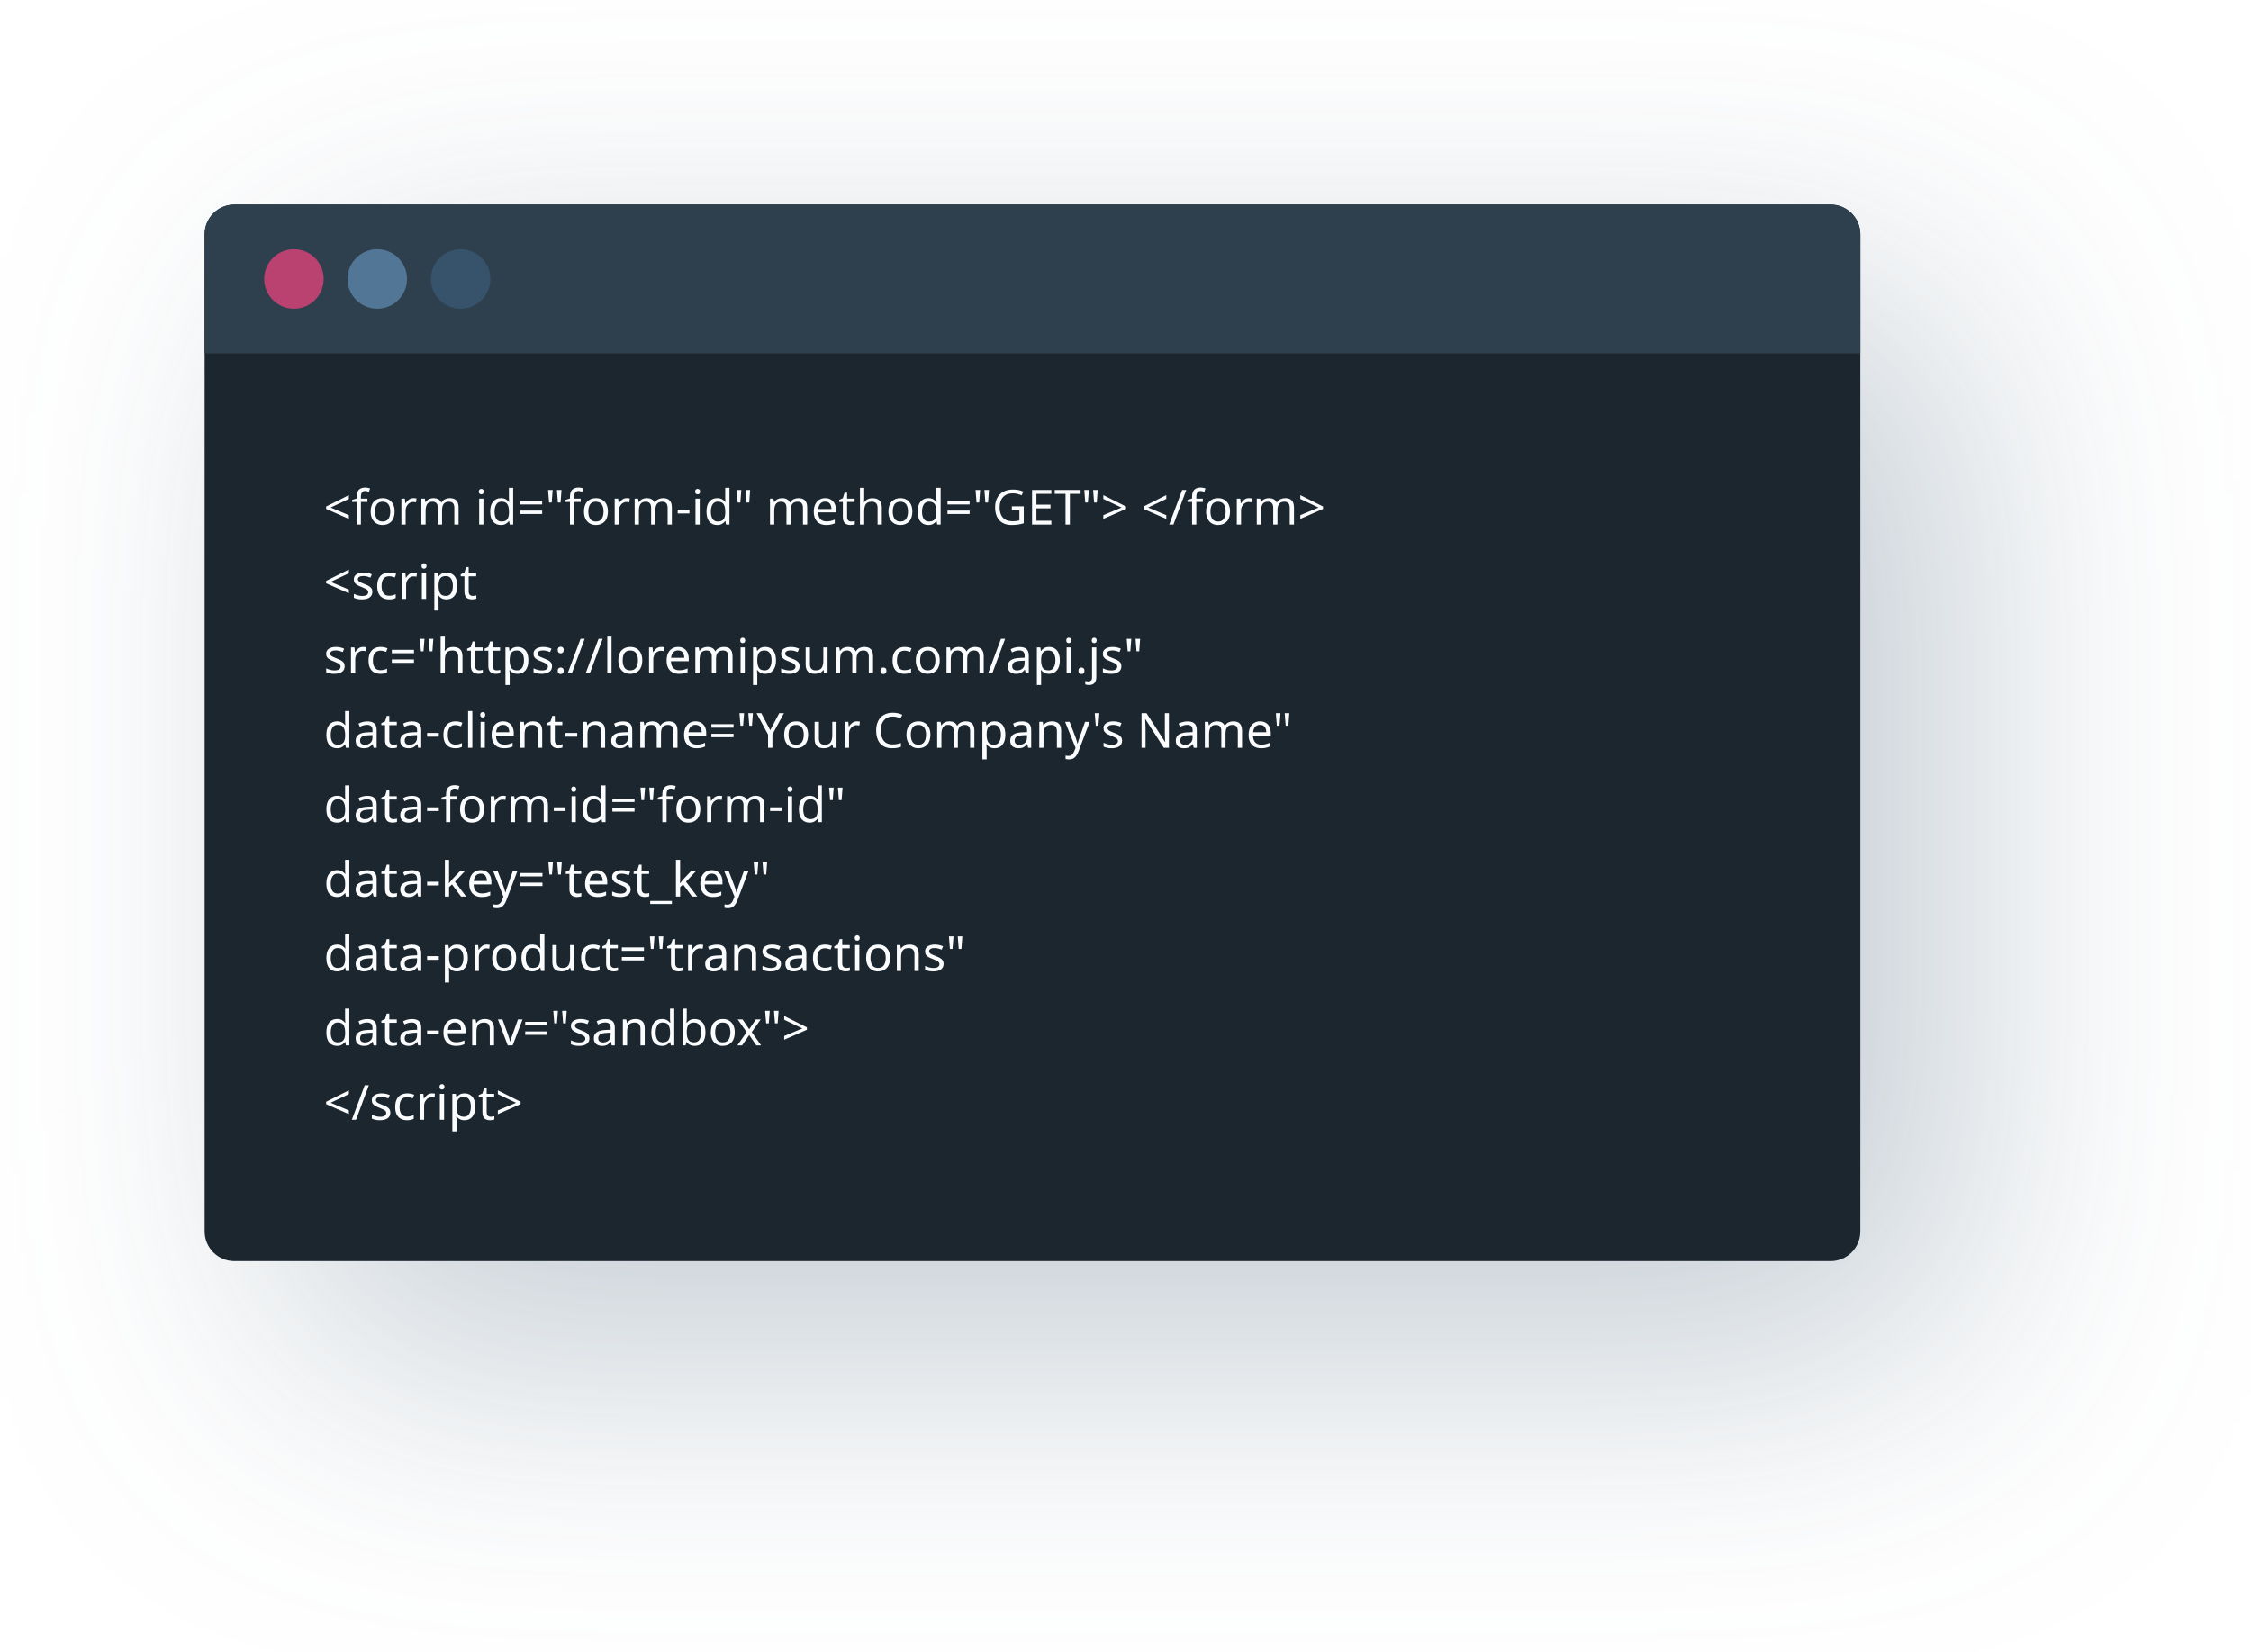
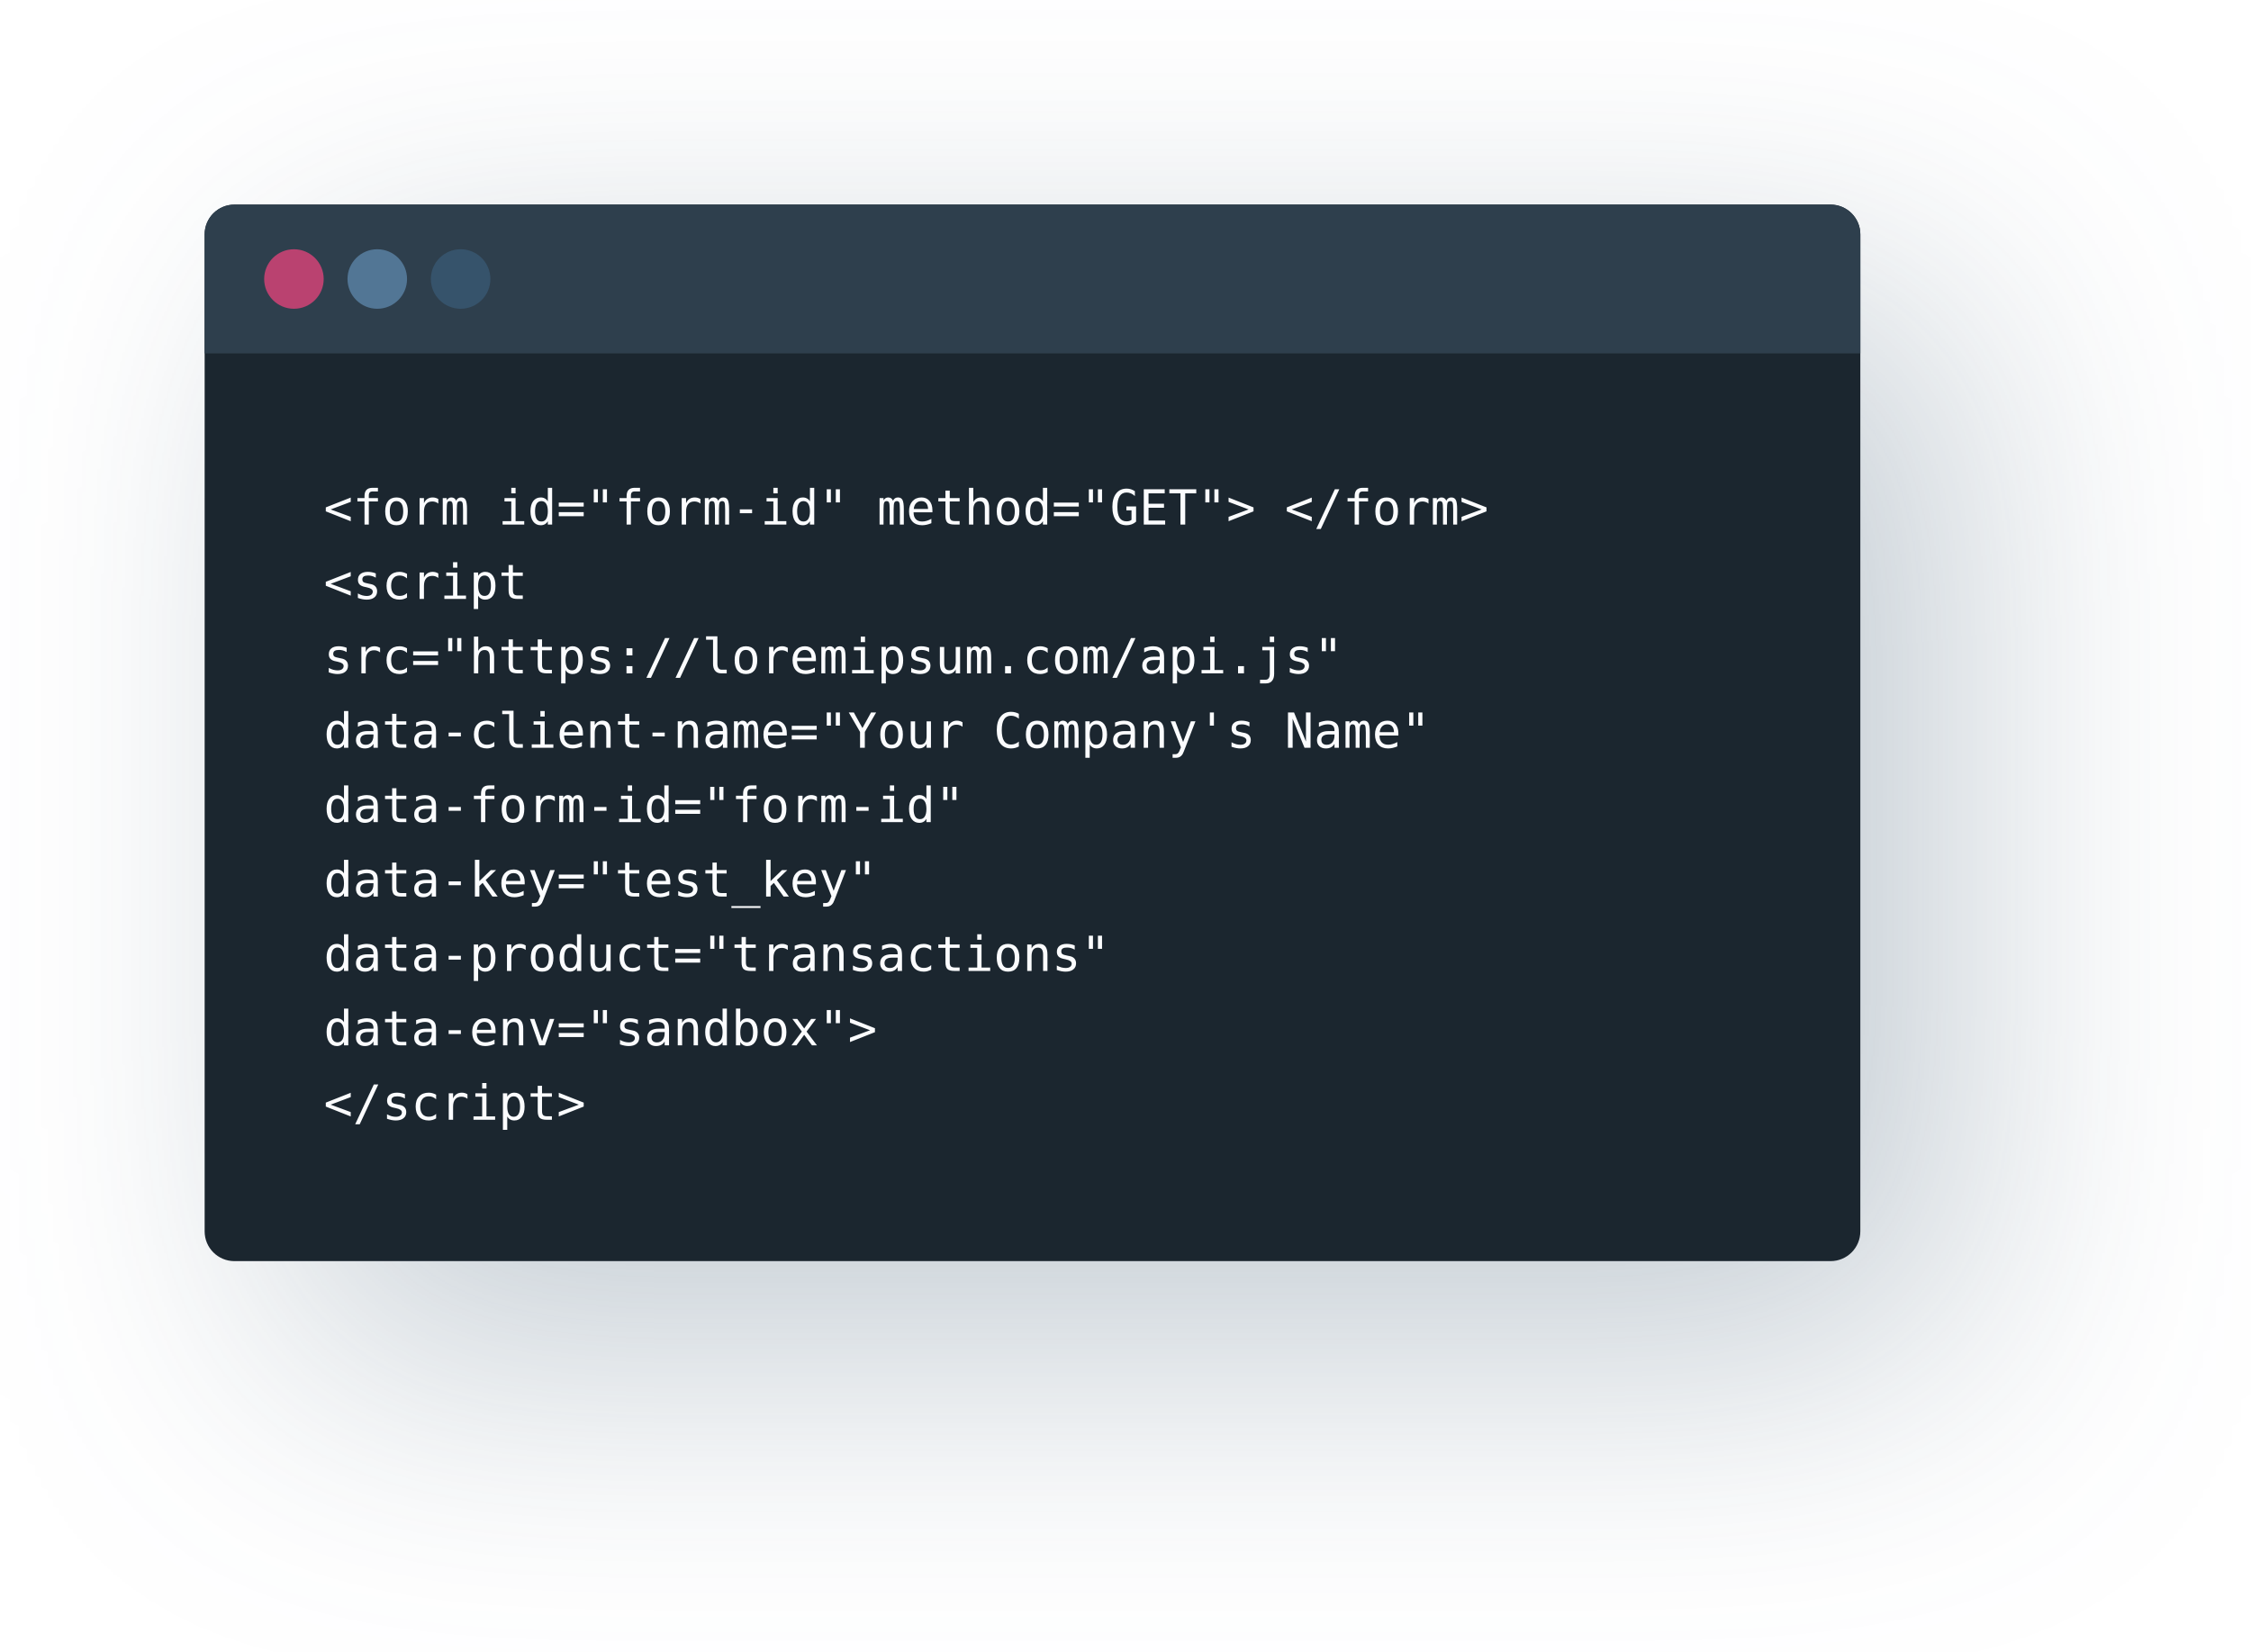
<svg xmlns="http://www.w3.org/2000/svg" xmlns:xlink="http://www.w3.org/1999/xlink" width="605" height="444">
  <defs>
    <filter x="-24.2%" y="-37.9%" width="159.6%" height="193.3%" filterUnits="objectBoundingBox" id="a">
      <feOffset dx="25" dy="25" in="SourceAlpha" result="shadowOffsetOuter1" />
      <feGaussianBlur stdDeviation="40" in="shadowOffsetOuter1" result="shadowBlurOuter1" />
      <feColorMatrix values="0 0 0 0 0.212 0 0 0 0 0.325 0 0 0 0 0.419 0 0 0 0.301 0" in="shadowBlurOuter1" />
    </filter>
    <rect id="b" x="0" y="0" width="445" height="284" rx="8" />
  </defs>
  <g fill="none" fill-rule="evenodd">
    <g transform="translate(55 55)">
      <use fill="#000" filter="url(#a)" xlink:href="#b" />
      <use fill="#1B262F" xlink:href="#b" />
    </g>
    <path d="M63 55h429a8 8 0 018 8v32H55V63a8 8 0 018-8z" fill="#2E3F4D" />
    <g transform="translate(71 67)">
      <circle fill="#BA4270" cx="8" cy="8" r="8" />
      <circle fill="#527695" cx="30.4" cy="8" r="8" />
      <circle fill="#36536B" cx="52.8" cy="8" r="8" />
    </g>
-     <text font-family="RobotoMono-Regular, Roboto Mono" font-size="13" fill="#FBFCFE" transform="translate(55 55)">
+     <text font-family="monospace" font-size="13" fill="#FBFCFE" transform="translate(55 55)">
      <tspan x="32" y="86">&lt;form id="form-id" method="GET"&gt; &lt;/form&gt;</tspan>
      <tspan x="32" y="106">&lt;script</tspan>
      <tspan x="32" y="126"> src="https://loremipsum.com/api.js"</tspan>
      <tspan x="32" y="146"> data-client-name="Your Company's Name"</tspan>
      <tspan x="32" y="166"> data-form-id="form-id"</tspan>
      <tspan x="32" y="186"> data-key="test_key"</tspan>
      <tspan x="32" y="206"> data-product="transactions"</tspan>
      <tspan x="32" y="226"> data-env="sandbox"&gt;</tspan>
      <tspan x="32" y="246">&lt;/script&gt;</tspan>
    </text>
  </g>
</svg>
